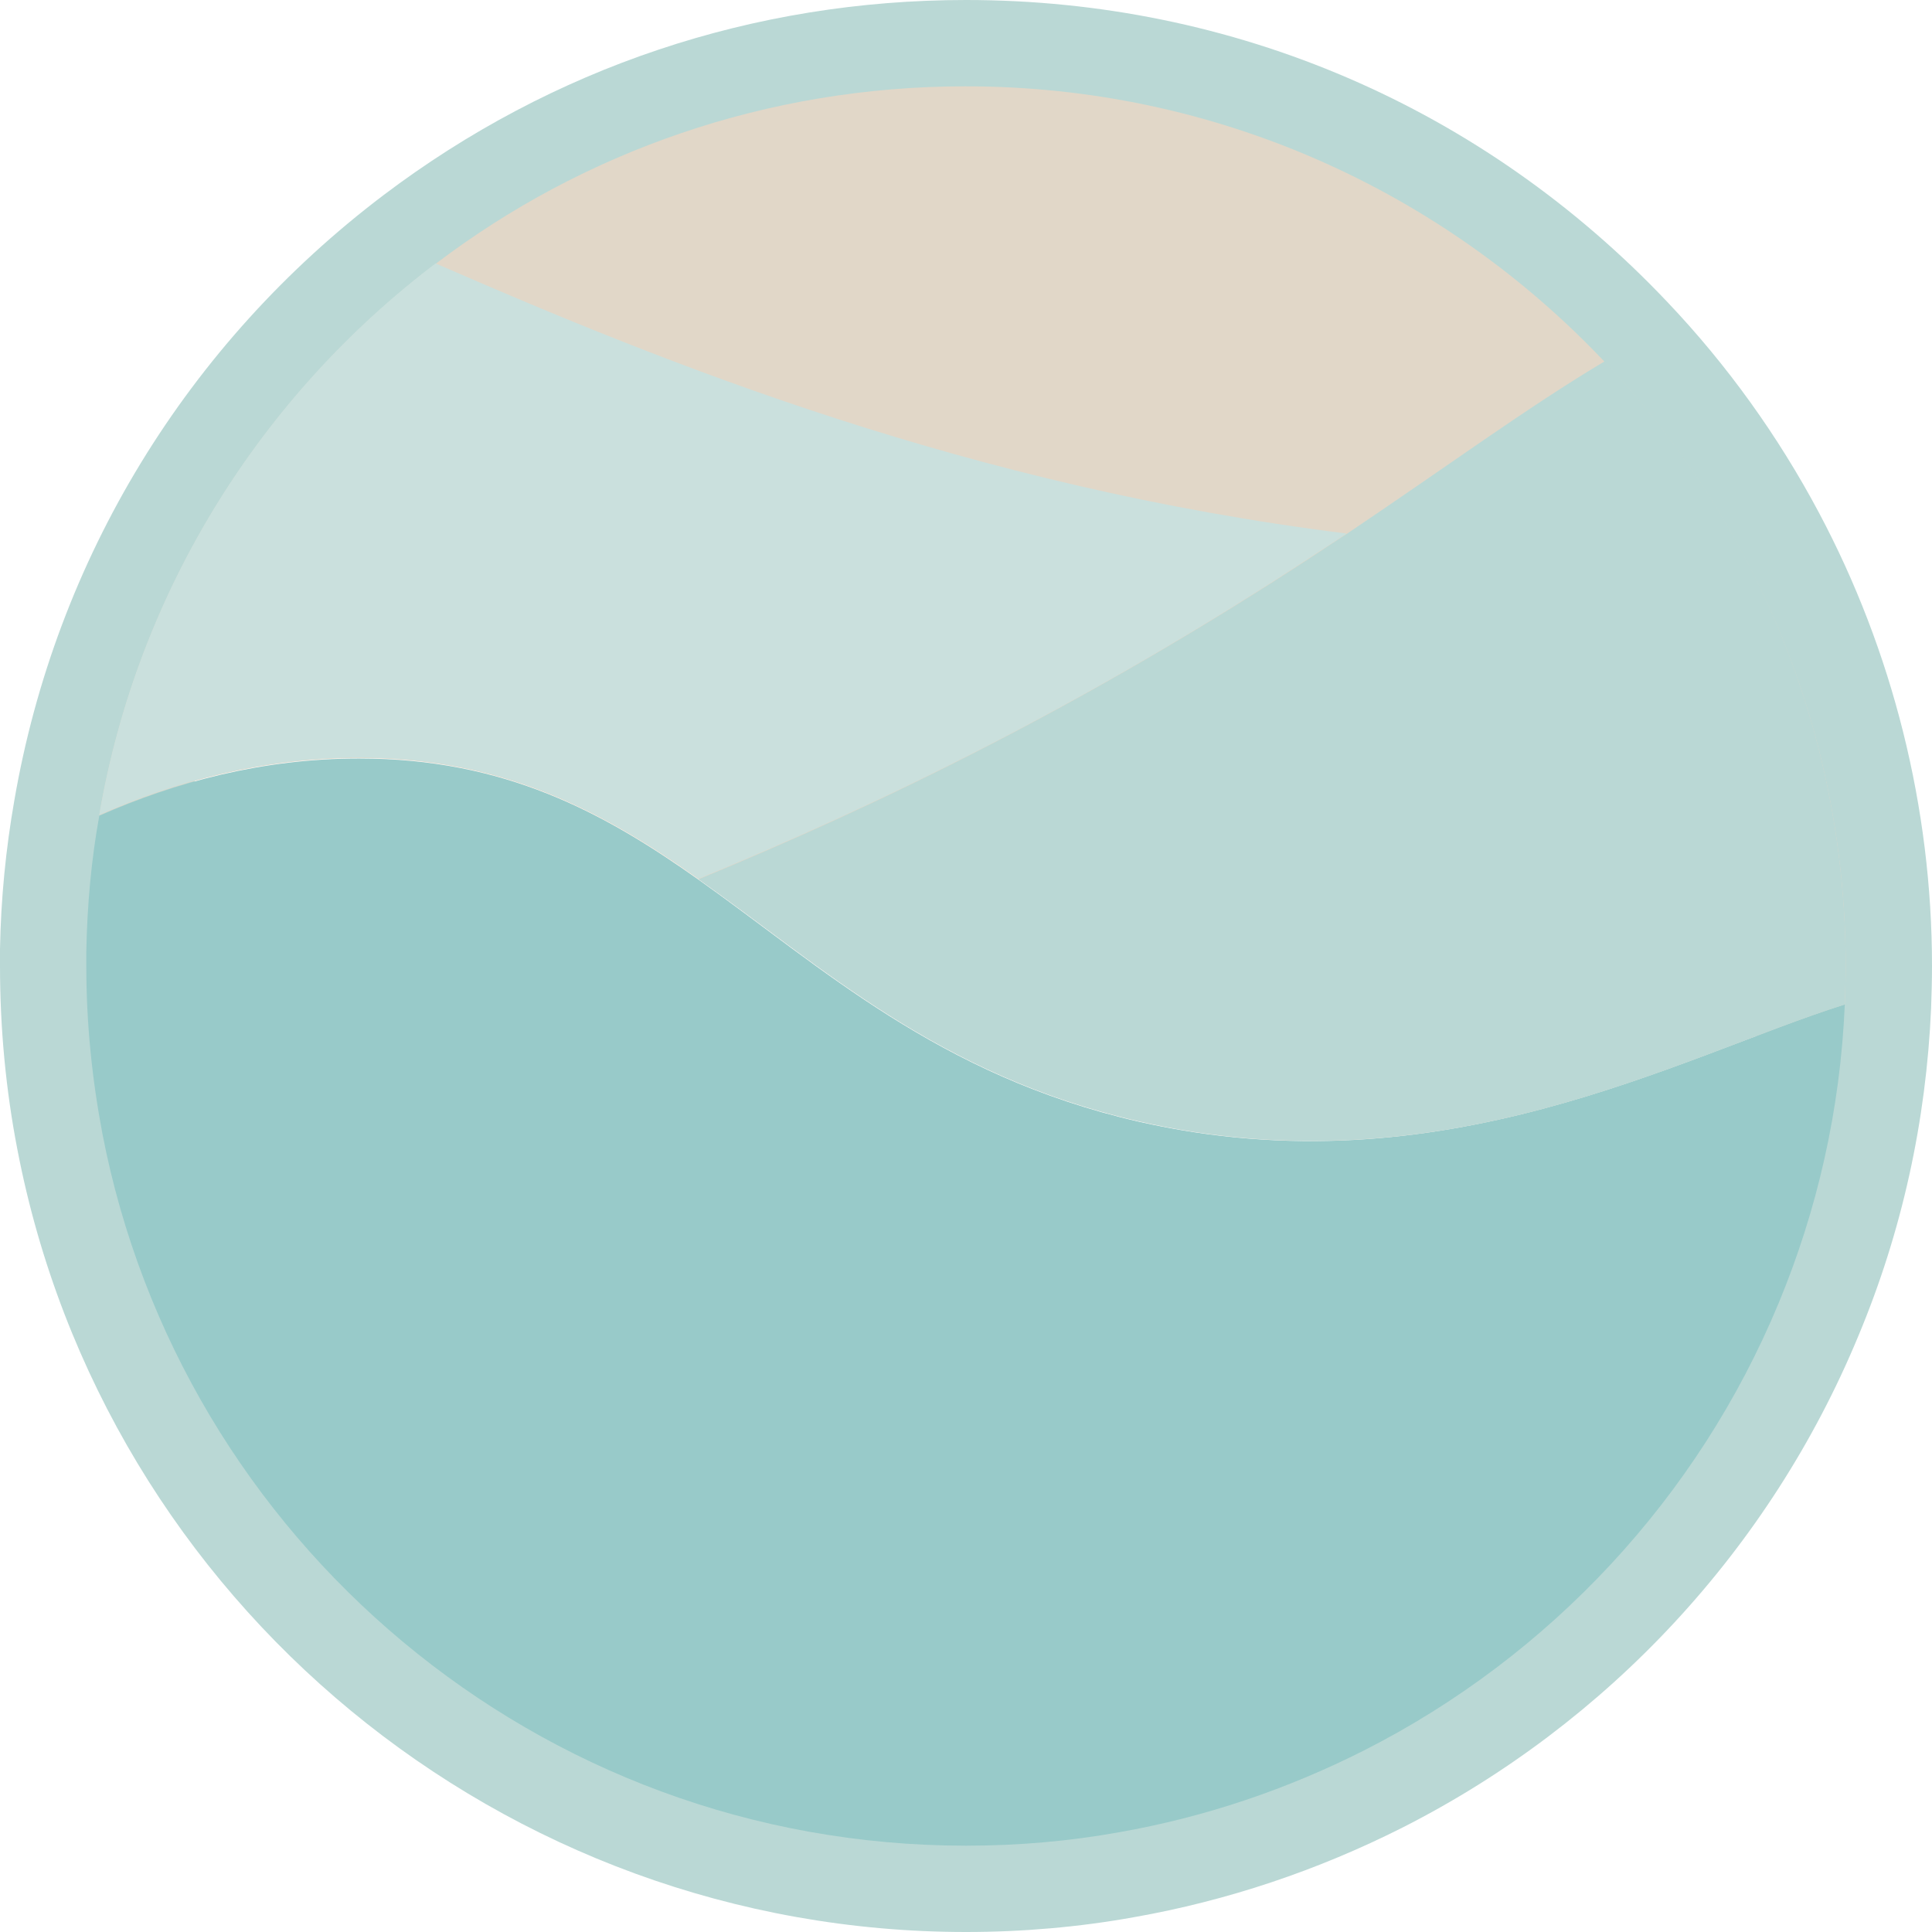
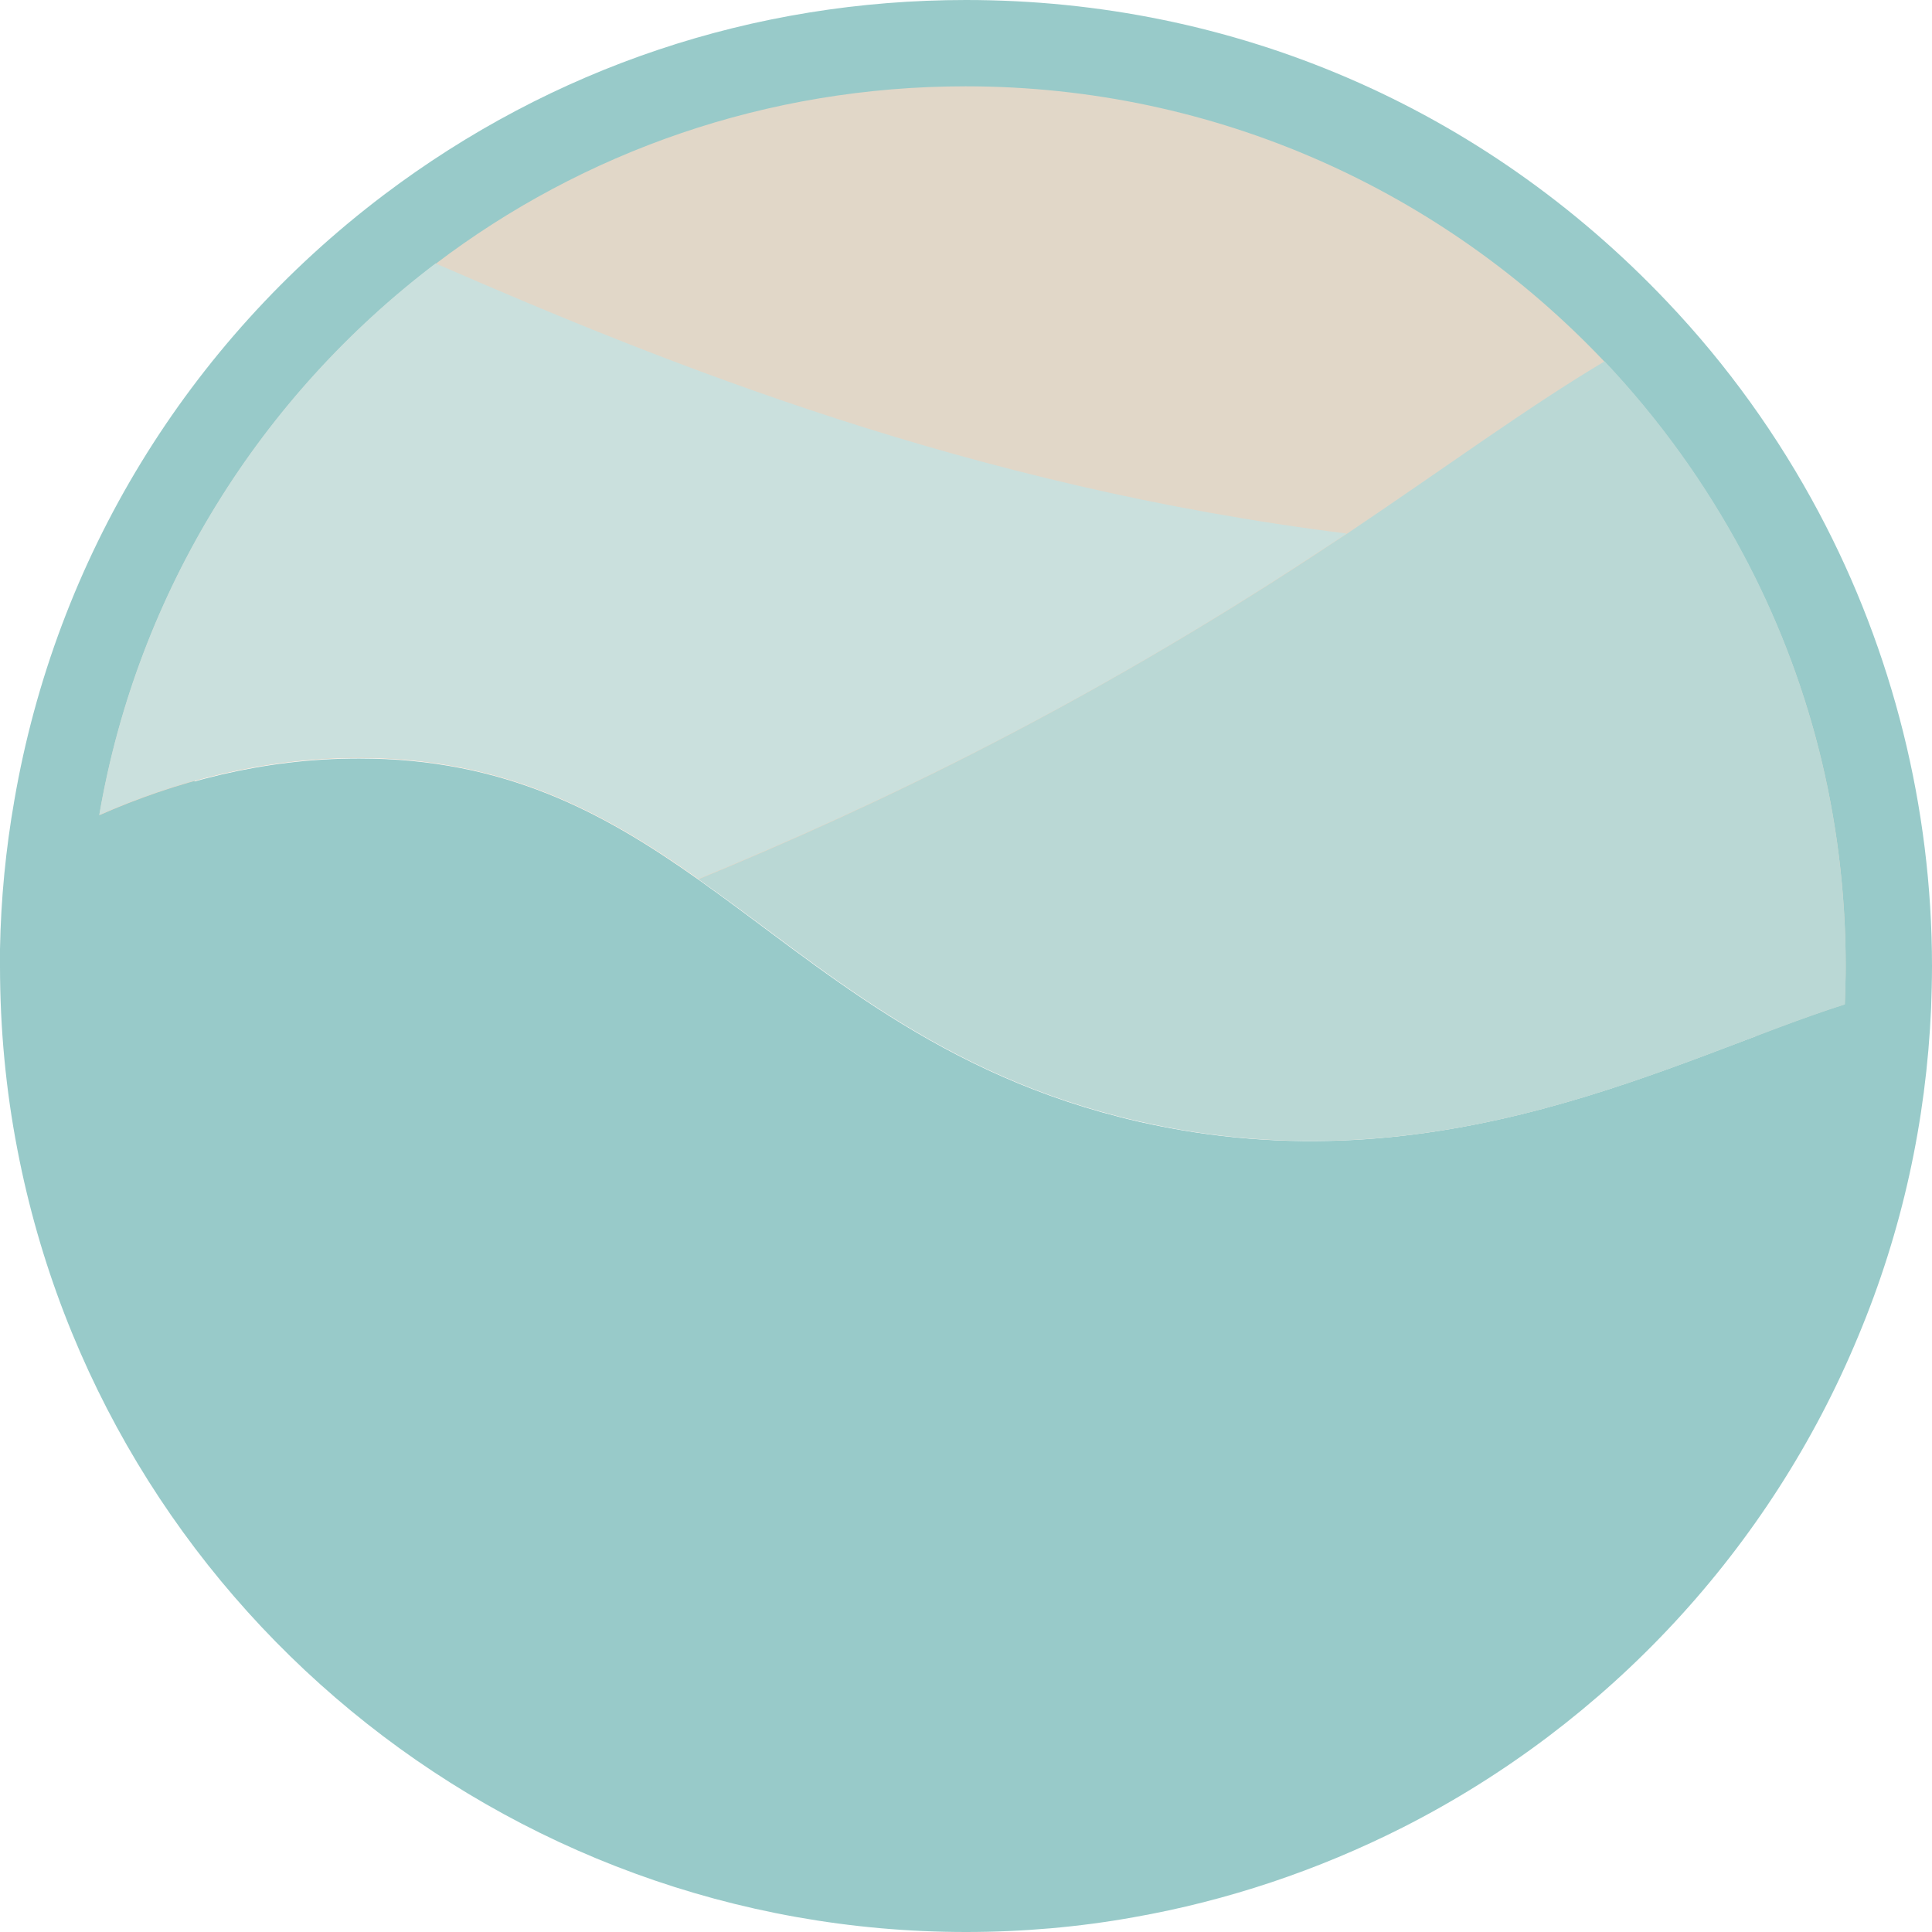
- <svg xmlns="http://www.w3.org/2000/svg" xmlns:xlink="http://www.w3.org/1999/xlink" version="1.1" id="Layer_1" x="0px" y="0px" viewBox="0 0 432 432" style="enable-background:new 0 0 432 432;" xml:space="preserve">
+ <svg xmlns="http://www.w3.org/2000/svg" version="1.1" id="Layer_1" x="0px" y="0px" viewBox="0 0 432 432" style="enable-background:new 0 0 432 432;" xml:space="preserve">
  <style type="text/css">
- 	.st0{clip-path:url(#SVGID_00000150081060990846169860000007661182969705540742_);}
- 	.st1{fill:#BAD8D5;}
+ 	.st0{fill:none;}
+ 	.st1{fill:#98CAC9;}
	.st2{fill:#E1D7C8;}
- 	.st3{fill:#98CAC9;}
- 	.st4{fill:#CAE0DD;}
+ 	.st3{fill:#CAE0DD;}
+ 	.st4{fill:#BAD8D5;}
</style>
+   <path class="st0" d="M216,432C112.6,432,23.4,358.4,3.9,257.1C1.3,243.7,0,229.9,0,216c0-1.3,0-2.6,0-3.8C0.2,201,1.3,189.8,3.2,179  c9.3-54,38.6-102.1,82.6-135.4C123.5,15.1,168.5,0,216,0c59.9,0,115.6,24,156.8,67.5c13.4,14.1,24.8,30,33.9,47.1  c16.5,31,25.3,66,25.3,101.4c0,3.4-0.1,6.4-0.2,9.4c-1.1,25.3-6.5,50-16.3,73.4c-19.7,47.5-55.9,86.5-101.8,109.8  c-19,9.6-39.2,16.4-60.2,20.1C241.3,430.9,228.6,432,216,432z" />
  <g>
-     <defs>
-       <path id="SVGID_1_" d="M216,432C112.6,432,23.4,358.4,3.9,257.1C1.3,243.7,0,229.9,0,216c0-1.3,0-2.6,0-3.8    C0.2,201,1.3,189.8,3.2,179c9.3-54,38.6-102.1,82.6-135.4C123.5,15.1,168.5,0,216,0c59.9,0,115.6,24,156.8,67.5    c13.4,14.1,24.8,30,33.9,47.1c16.5,31,25.3,66,25.3,101.4c0,3.4-0.1,6.4-0.2,9.4c-1.1,25.3-6.5,50-16.3,73.4    c-19.7,47.5-55.9,86.5-101.8,109.8c-19,9.6-39.2,16.4-60.2,20.1C241.3,430.9,228.6,432,216,432z" />
-     </defs>
-     <clipPath id="SVGID_00000094600514925362962650000004192685993887310224_">
-       <use xlink:href="#SVGID_1_" style="overflow:visible;" />
-     </clipPath>
-     <g style="clip-path:url(#SVGID_00000094600514925362962650000004192685993887310224_);">
-       <g>
-         <path class="st1" d="M216,432C112.6,432,23.4,358.4,3.9,257.1C1.3,243.7,0,229.9,0,216c0-1.3,0-2.6,0-3.8     C0.2,201,1.3,189.8,3.2,179c9.3-54,38.6-102.1,82.6-135.4C123.5,15.1,168.5,0,216,0c59.9,0,115.6,24,156.8,67.5     c13.4,14.1,24.8,30,33.9,47.1c16.5,31,25.3,66,25.3,101.4c0,3.4-0.1,6.4-0.2,9.4c-1.1,25.3-6.5,50-16.3,73.4     c-19.7,47.5-55.9,86.5-101.8,109.8c-19,9.6-39.2,16.4-60.2,20.1C241.3,430.9,228.6,432,216,432z M216,38.7     c-39,0-75.9,12.4-106.9,35.8C73,101.8,48.9,141.3,41.3,185.6c-1.6,8.9-2.4,18-2.6,27.3c0,1.1,0,2.1,0,3.1     c0,11.4,1.1,22.8,3.2,33.8c16,83.2,89.3,143.6,174.1,143.6c10.4,0,20.8-0.9,30.8-2.7c17.2-3,33.8-8.6,49.4-16.5     c37.7-19.2,67.4-51.2,83.7-90.2c8-19.2,12.4-39.4,13.3-60.2c0.1-2.5,0.2-5,0.2-7.7c0-29.1-7.2-57.8-20.7-83.2l0,0     c-7.5-14.1-16.8-27.1-27.8-38.7C310.9,58.3,265.2,38.7,216,38.7z" />
-       </g>
-       <g>
-         <g>
-           <path class="st2" d="M412.7,216c0,2.9-0.1,5.7-0.2,8.6c-37,11.7-90,41.7-157.9,26.1c-44.9-10.3-70.9-34.7-98.4-54.1      c-21.3-15.1-43.5-27.1-75.9-27.1c-21.6,0-41.1,5.3-58.1,12.8c8.6-50.2,36.3-93.8,75.2-123.3c32.9-25,74-39.7,118.5-39.7      c56.2,0,106.9,23.6,142.8,61.5c12.1,12.8,22.5,27.2,30.9,42.9C404.4,151.2,412.7,182.6,412.7,216z" />
-         </g>
-         <g>
-           <path class="st3" d="M412.5,224.6c-1,23.6-6.2,46.1-14.8,66.8c-18,43.4-51.1,78.9-92.7,100c-17,8.6-35.4,14.9-54.8,18.3      c-11.1,2-22.5,3-34.2,3c-95.8,0-175.6-68.5-193.1-159.2c-2.3-12.1-3.6-24.6-3.6-37.4c0-1.1,0-2.3,0-3.4      c0.2-10.3,1.1-20.4,2.9-30.3c17-7.5,36.5-12.8,58.1-12.8c32.5,0,54.6,12,75.9,27.1c27.4,19.4,53.5,43.8,98.4,54.1      C322.5,266.3,375.4,236.3,412.5,224.6z" />
-         </g>
-         <g>
-           <path class="st4" d="M301.1,119.3c-2.2,1.5-4.4,2.9-6.7,4.4c-52.1,34.3-98.4,56.4-138.2,72.8c-21.3-15.1-43.5-27.1-75.9-27.1      c-21.6,0-41.1,5.3-58.1,12.8c8.6-50.2,36.3-93.8,75.2-123.3C149.4,81.6,217.1,108.8,301.1,119.3z" />
-         </g>
-         <g>
-           <path class="st1" d="M412.7,216c0,2.9-0.1,5.7-0.2,8.6c-37,11.7-90,41.7-157.9,26.1c-44.9-10.3-70.9-34.7-98.4-54.1      c39.8-16.4,86.1-38.6,138.2-72.8c2.3-1.5,4.5-3,6.7-4.4c21.9-14.7,40.7-28.5,57.7-38.6c12.1,12.8,22.5,27.2,30.9,42.9      C404.4,151.2,412.7,182.6,412.7,216z" />
-         </g>
-       </g>
+     <path class="st1" d="M216,432C112.6,432,23.4,358.4,3.9,257.1C1.3,243.7,0,229.9,0,216c0-1.3,0-2.6,0-3.8   C0.2,201,1.3,189.8,3.2,179c9.3-54,38.6-102.1,82.6-135.4C123.5,15.1,168.5,0,216,0c59.9,0,115.6,24,156.8,67.5   c13.4,14.1,24.8,30,33.9,47.1c16.5,31,25.3,66,25.3,101.4c0,3.4-0.1,6.4-0.2,9.4c-1.1,25.3-6.5,50-16.3,73.4   c-19.7,47.5-55.9,86.5-101.8,109.8c-19,9.6-39.2,16.4-60.2,20.1C241.3,430.9,228.6,432,216,432z M216,38.7   c-39,0-75.9,12.4-106.9,35.8C73,101.8,48.9,141.3,41.3,185.6c-1.6,8.9-2.4,18-2.6,27.3c0,1.1,0,2.1,0,3.1c0,11.4,1.1,22.8,3.2,33.8   c16,83.2,89.3,143.6,174.1,143.6c10.4,0,20.8-0.9,30.8-2.7c17.2-3,33.8-8.6,49.4-16.5c37.7-19.2,67.4-51.2,83.7-90.2   c8-19.2,12.4-39.4,13.3-60.2c0.1-2.5,0.2-5,0.2-7.7c0-29.1-7.2-57.8-20.7-83.2l0,0c-7.5-14.1-16.8-27.1-27.8-38.7   C310.9,58.3,265.2,38.7,216,38.7z" />
+   </g>
+   <g>
+     <g>
+       <path class="st2" d="M412.7,216c0,2.9-0.1,5.7-0.2,8.6c-37,11.7-90,41.7-157.9,26.1c-44.9-10.3-70.9-34.7-98.4-54.1    c-21.3-15.1-43.5-27.1-75.9-27.1c-21.6,0-41.1,5.3-58.1,12.8C30.8,132.1,58.5,88.5,97.4,59c32.9-25,74-39.7,118.5-39.7    c56.2,0,106.9,23.6,142.8,61.5c12.1,12.8,22.5,27.2,30.9,42.9C404.4,151.2,412.7,182.6,412.7,216z" />
+     </g>
+     <g>
+       <path class="st1" d="M412.5,224.6c-1,23.6-6.2,46.1-14.8,66.8c-18,43.4-51.1,78.9-92.7,100c-17,8.6-35.4,14.9-54.8,18.3    c-11.1,2-22.5,3-34.2,3c-95.8,0-175.6-68.5-193.1-159.2c-2.3-12.1-3.6-24.6-3.6-37.4c0-1.1,0-2.3,0-3.4    c0.2-10.3,1.1-20.4,2.9-30.3c17-7.5,36.5-12.8,58.1-12.8c32.5,0,54.6,12,75.9,27.1c27.4,19.4,53.5,43.8,98.4,54.1    C322.5,266.3,375.4,236.3,412.5,224.6z" />
+     </g>
+     <g>
+       <path class="st3" d="M301.1,119.3c-2.2,1.5-4.4,2.9-6.7,4.4c-52.1,34.3-98.4,56.4-138.2,72.8c-21.3-15.1-43.5-27.1-75.9-27.1    c-21.6,0-41.1,5.3-58.1,12.8C30.8,132,58.5,88.4,97.4,58.9C149.4,81.6,217.1,108.8,301.1,119.3z" />
+     </g>
+     <g>
+       <path class="st4" d="M412.7,216c0,2.9-0.1,5.7-0.2,8.6c-37,11.7-90,41.7-157.9,26.1c-44.9-10.3-70.9-34.7-98.4-54.1    c39.8-16.4,86.1-38.6,138.2-72.8c2.3-1.5,4.5-3,6.7-4.4c21.9-14.7,40.7-28.5,57.7-38.6c12.1,12.8,22.5,27.2,30.9,42.9    C404.4,151.2,412.7,182.6,412.7,216z" />
    </g>
  </g>
</svg>
